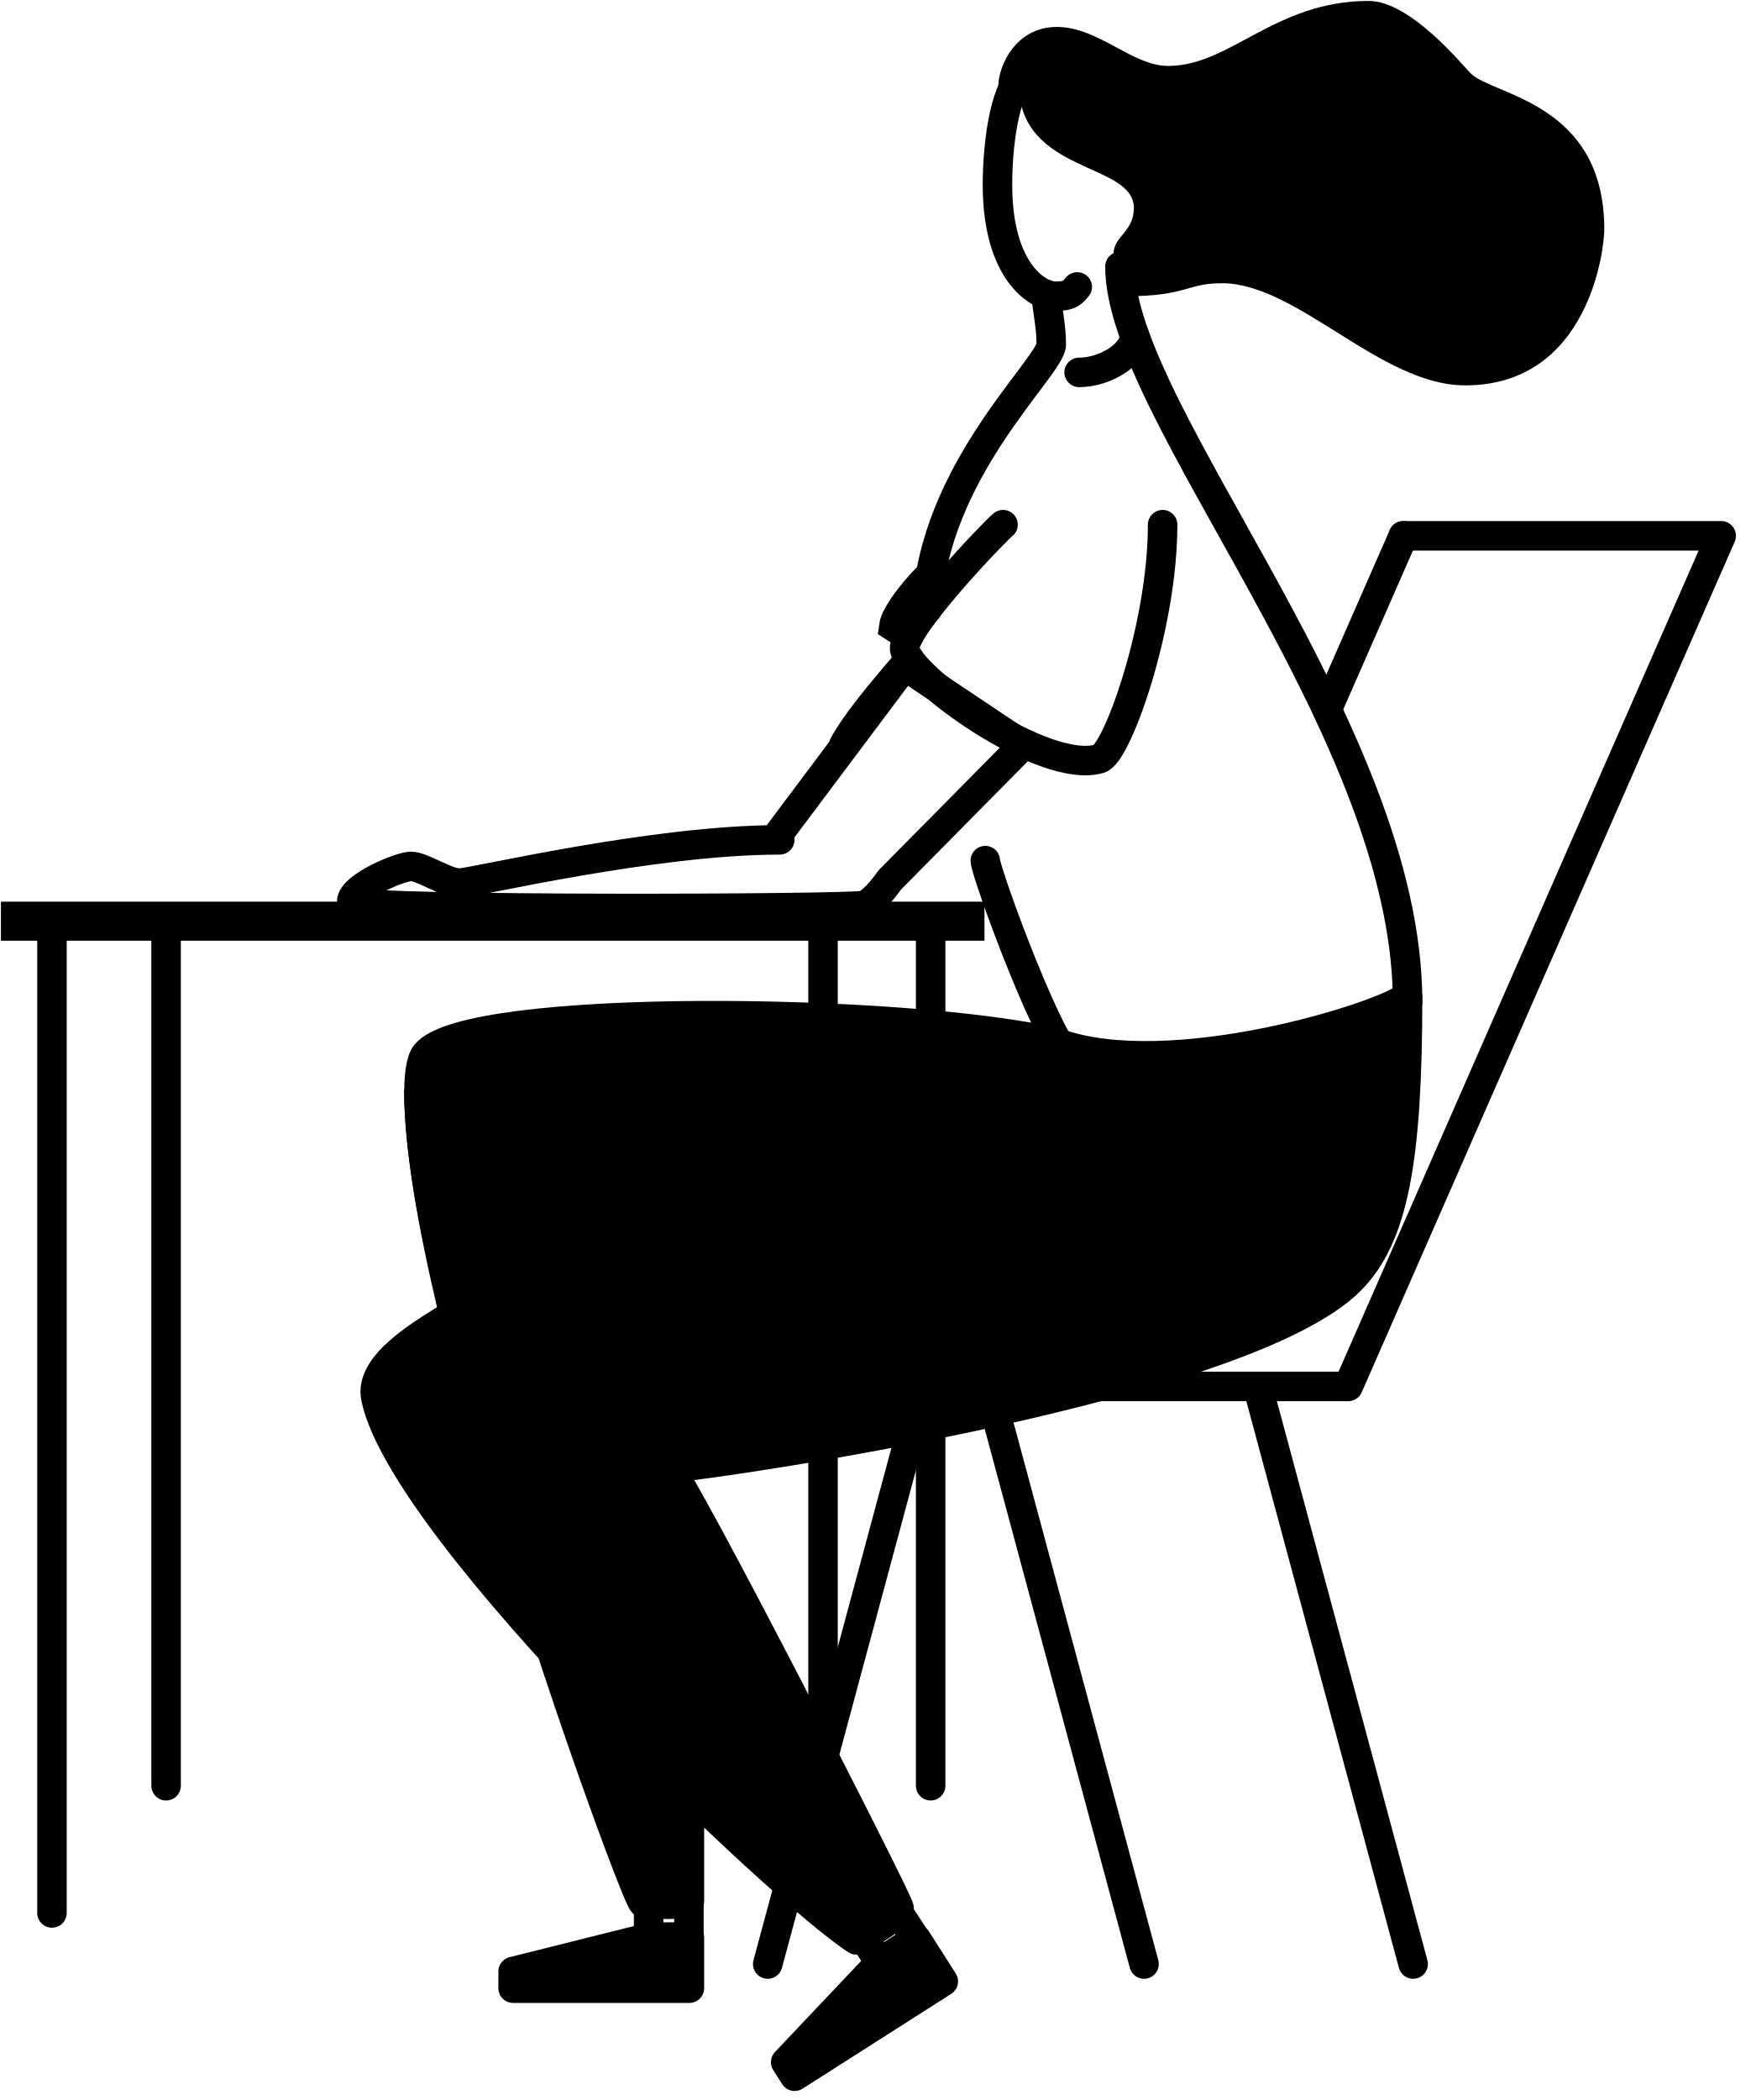
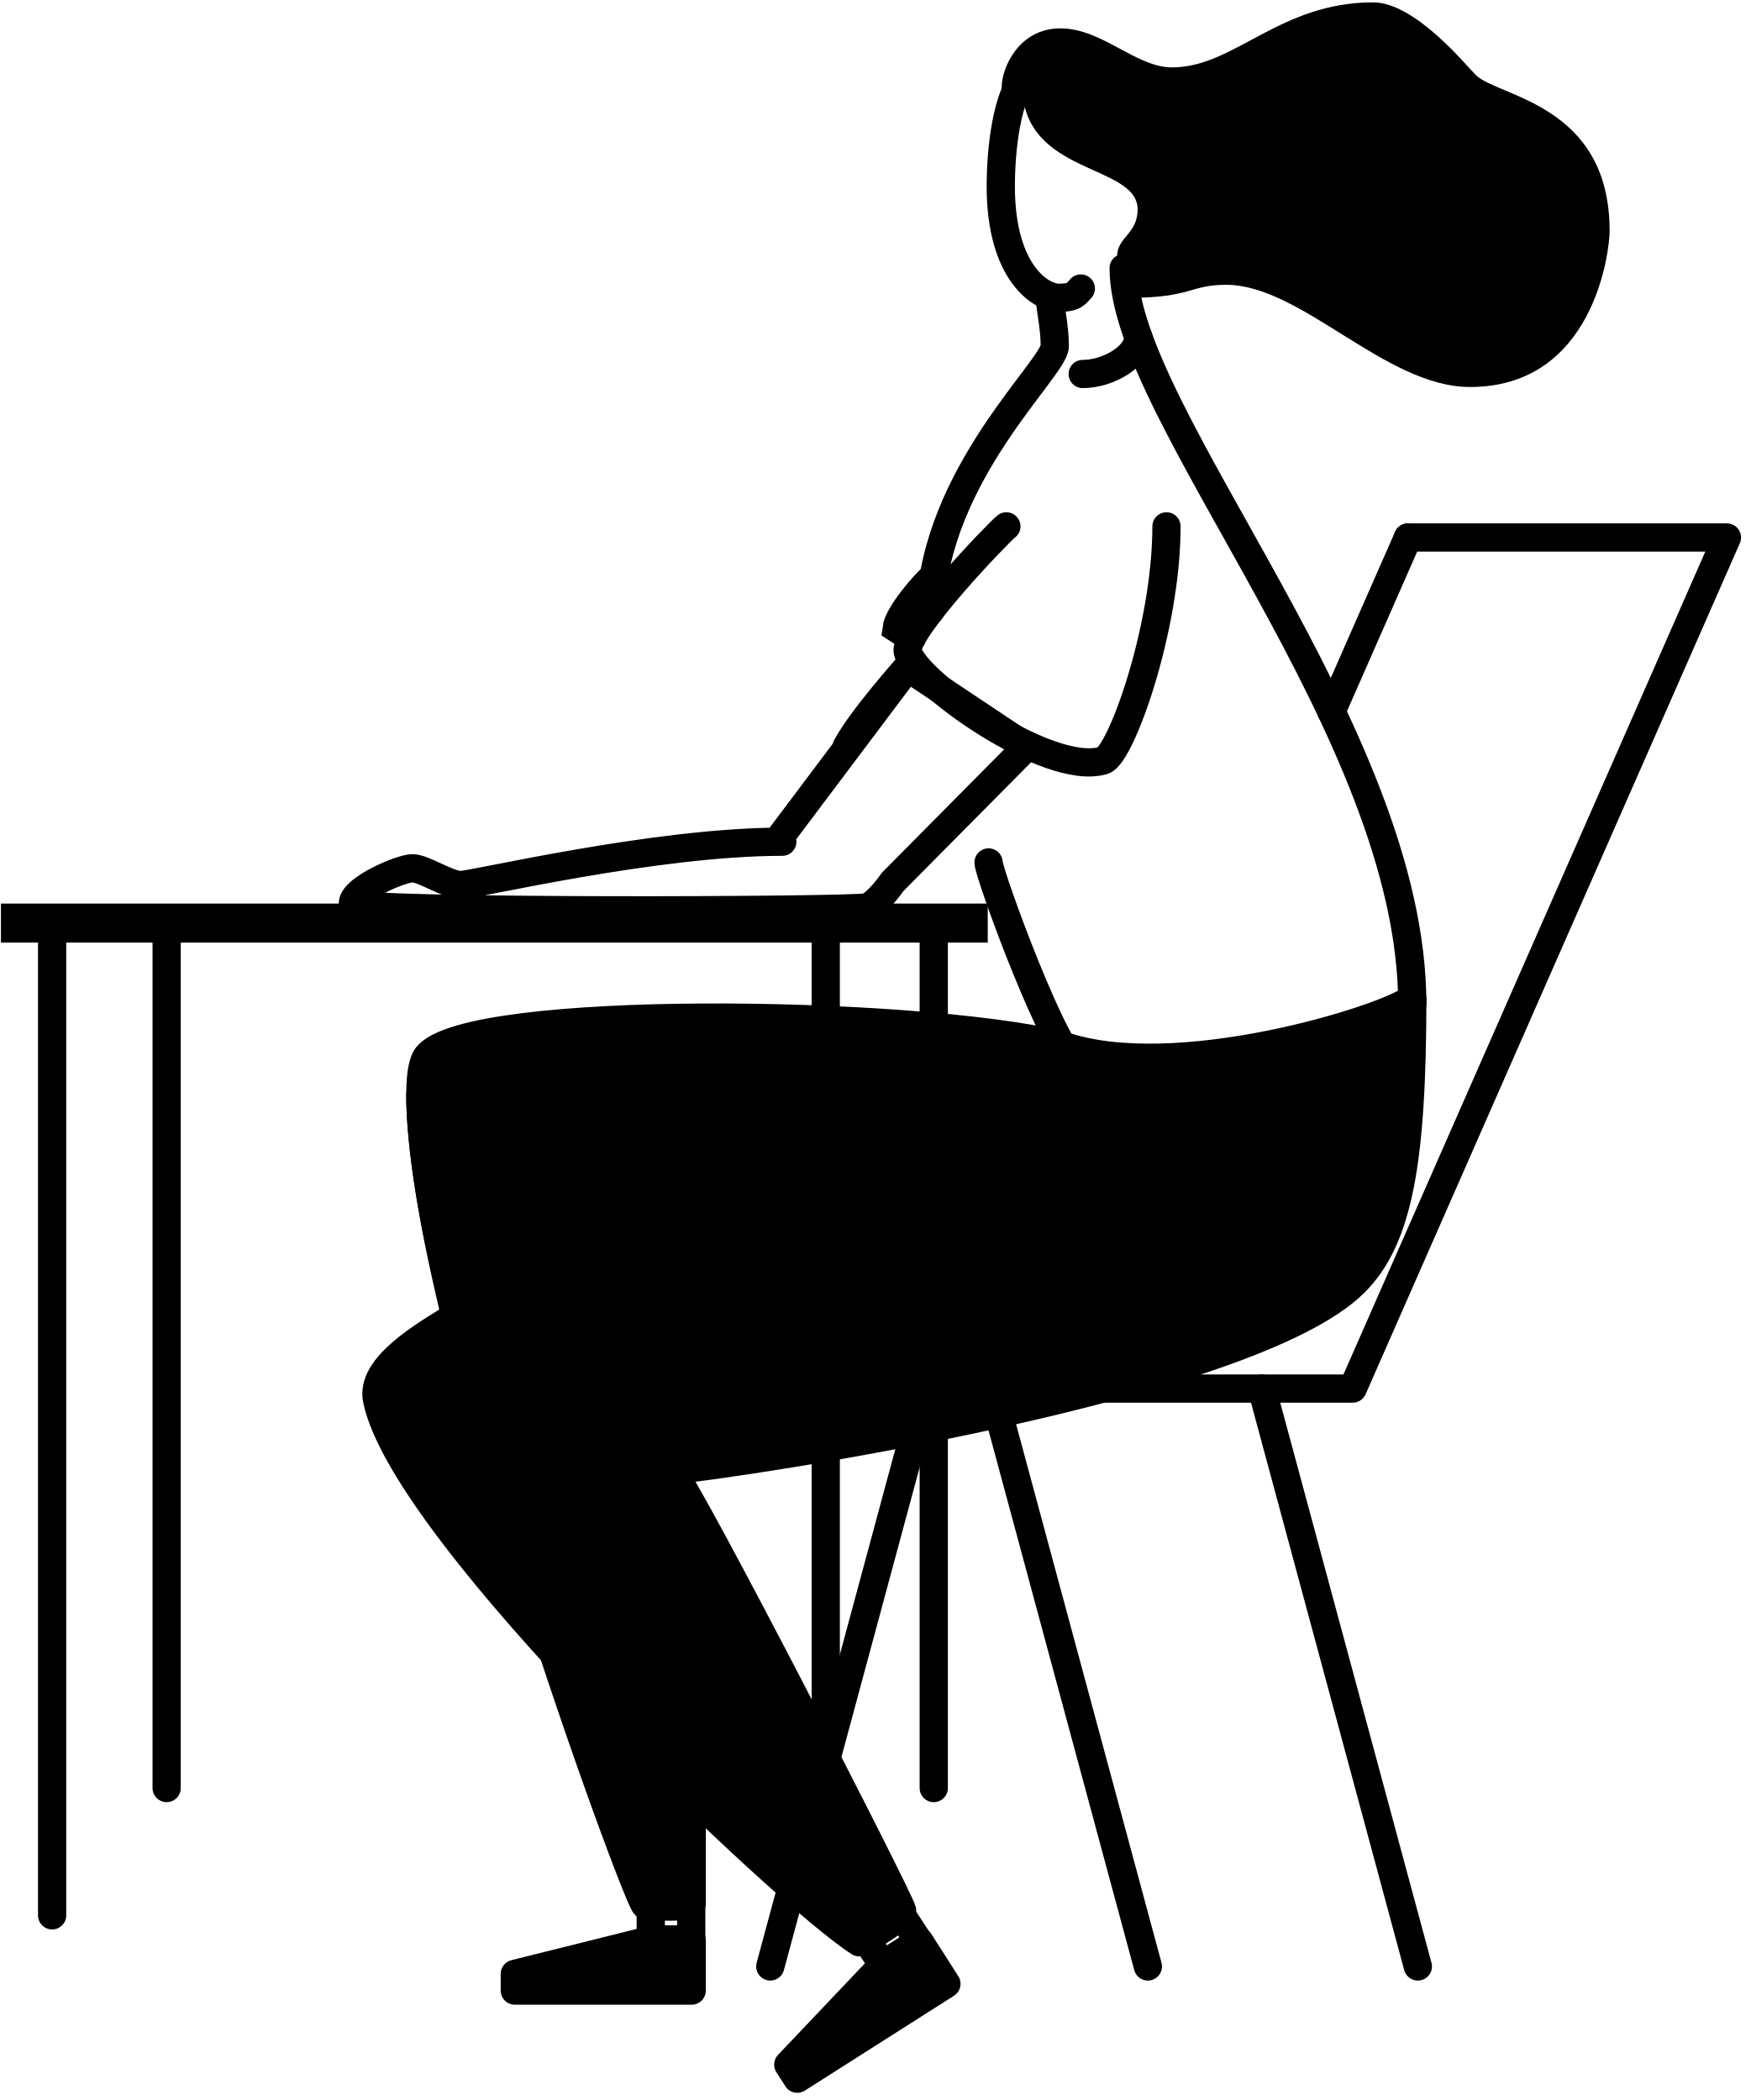
- <svg xmlns="http://www.w3.org/2000/svg" width="148px" height="178px" viewBox="0 0 148 178" version="1.1">
+ <svg xmlns="http://www.w3.org/2000/svg" width="155px" height="186px" viewBox="0 0 155 186" version="1.1">
  <g id="Welcome" stroke="none" stroke-width="1" fill="none" fill-rule="evenodd">
-     <g id="Home-v2" transform="translate(-988, -978)">
-       <g id="drawing-woman-monochrome" transform="translate(1061.101, 1066) scale(-1, 1) translate(-1061.101, -1066) translate(987.6005, 978)">
-         <g id="Vector" transform="translate(0.600529, 0)">
-           <path d="M56.402,2.283 C52.862,2.283 50.03,5.589 46.962,5.589 C41.692,5.589 37.916,0.079 29.971,0.079 C26.431,0.079 22.105,5.431 21.318,6.218 C19.43,8.107 9.99,8.658 9.99,19.442 C9.99,21.174 11.328,32.665 21.79,32.665 C28.948,32.665 36.028,24.007 42.4,24.007 C45.468,24.007 45.31,25.109 50.581,25.109 C50.974,24.086 51.603,22.826 51.603,21.567 C51.603,19.993 49.873,19.678 49.873,17.631 C49.873,13.696 59.627,14.798 59.627,7.084 C60.099,7.084 60.571,8.343 60.571,8.973 C60.886,8.973 61.358,8.029 61.358,7.242 C61.358,5.667 59.942,2.283 56.402,2.283 Z" id="Path" fill="#000000" fill-rule="nonzero" />
-           <path d="M59.234,6.218 C60.964,7.792 61.436,12.673 61.436,15.664 C61.436,23.063 57.975,25.109 56.559,25.109 C55.143,25.109 55.065,24.716 54.671,24.322" id="Path" stroke="#000000" stroke-width="2.5" stroke-linecap="round" />
-           <path d="M57.281,24.971 C57.281,26.054 56.874,27.47 56.874,29.202 C56.874,31.053 67.003,40.016 67.402,51.637" id="Path" stroke="#000000" stroke-width="2.5" stroke-linecap="round" />
-           <path d="M51.053,22.59 C51.053,35.027 26.667,61.789 26.667,84.93" id="Path" stroke="#000000" stroke-width="2.5" stroke-linecap="round" />
-           <path d="M54.514,31.564 C52.311,31.564 49.815,30.03 49.815,28.435" id="Path" stroke="#000000" stroke-width="2.5" stroke-linecap="round" />
-           <path d="M47.434,44.472 C47.434,53.131 51.3,63.862 52.783,64.308 C57.503,65.725 68.988,57.381 69.303,55.02 C69.54,53.241 61.594,44.945 60.964,44.472" id="Path" stroke="#000000" stroke-width="2.5" stroke-linecap="round" />
-           <path d="M67.097,48.707 C67.726,49.195 70.086,51.871 70.244,53.131 C69.772,53.445 68.941,53.893 68.941,53.893" id="Path" stroke="#000000" stroke-width="2.5" stroke-linecap="round" />
-           <path d="M68.887,55.897 C69.46,56.594 73.189,60.75 74.471,63.158" id="Path" stroke="#000000" stroke-width="2.5" stroke-linecap="round" stroke-linejoin="round" />
-           <path d="M79.897,71.189 C90.699,71.189 105.96,74.855 107.061,74.855 C108.163,74.855 110.208,73.438 111.152,73.438 C112.096,73.438 116.186,75.17 116.186,76.429 C114.928,77.216 73.708,77.059 72.764,76.744 C71.82,76.429 70.58,74.6 70.58,74.6 L59.267,63.158 L69.308,56.439 L79.897,70.563" id="Path" stroke="#000000" stroke-width="2.5" stroke-linecap="round" stroke-linejoin="round" />
-           <path d="M62.468,72.946 C62.468,73.911 56.559,90.125 54.829,90.125" id="Path" stroke="#000000" stroke-width="2.5" stroke-linecap="round" stroke-linejoin="round" />
-           <path d="M26.667,84.458 C28.712,86.19 46.805,91.857 56.402,88.394 C69.303,85.403 106.275,84.93 109.893,89.338 C111.693,91.531 108.949,106.97 107.219,111.22 C110.365,113.109 114.711,115.686 114.141,118.462 C111.781,129.953 79.372,160.651 73.393,164.429 C72.135,163.8 69.775,162.383 69.775,161.753 C69.775,161.123 88.182,125.231 89.283,124.444 C83.934,123.971 40.512,117.517 31.544,108.544 C27.847,104.844 26.667,98.311 26.667,84.458 Z" id="Path" stroke="#000000" stroke-width="2.5" fill="#000000" fill-rule="nonzero" stroke-linecap="round" stroke-linejoin="round" />
-           <path d="M110.482,92.606 C110.482,110.905 92.351,160.415 91.486,161.281 C90.542,161.438 87.946,161.517 87.553,161.123 L87.553,151.363" id="Path" stroke="#000000" stroke-width="2.5" fill="#000000" fill-rule="nonzero" stroke-linecap="round" stroke-linejoin="round" />
-           <polygon id="Path" stroke="#000000" stroke-width="2.5" fill="#000000" fill-rule="nonzero" stroke-linecap="round" stroke-linejoin="round" points="87.553 164.272 87.553 168.522 102.499 168.522 102.499 167.106 91.171 164.272" />
-           <polygon id="Path" stroke="#000000" stroke-width="2.5" fill="#000000" fill-rule="nonzero" stroke-linecap="round" stroke-linejoin="round" points="68.313 164.363 66.029 167.948 78.631 175.987 79.392 174.793 71.364 166.309" />
-           <polygon id="Rectangle" stroke="#000000" stroke-width="2.5" stroke-linecap="round" stroke-linejoin="round" transform="translate(70.6934, 164.1122) rotate(33.17) translate(-70.6934, -164.1122) " points="68.877 162.616 72.509 162.617 72.51 165.608 68.878 165.607" />
-           <rect id="Rectangle" stroke="#000000" stroke-width="2.5" stroke-linecap="round" stroke-linejoin="round" x="87.594" y="161.199" width="3.42" height="2.991" />
-           <polyline id="Path" stroke="#000000" stroke-width="2.5" stroke-linecap="round" stroke-linejoin="round" points="27.03 45.417 0.079 45.417 31.702 117.517 55.615 117.517" />
-           <path d="M27.03,45.417 L33.497,60.16" id="Path" stroke="#000000" stroke-width="2.5" stroke-linecap="round" stroke-linejoin="round" />
-           <path d="M39.379,117.517 L26.195,166.476" id="Path" stroke="#000000" stroke-width="2.5" stroke-linecap="round" stroke-linejoin="round" />
-           <path d="M62.192,117.517 L49.008,166.476" id="Path" stroke="#000000" stroke-width="2.5" stroke-linecap="round" stroke-linejoin="round" />
-           <path d="M67.73,117.517 L80.914,166.476" id="Path" stroke="#000000" stroke-width="2.5" stroke-linecap="round" stroke-linejoin="round" />
-           <rect id="Rectangle" fill="#000000" fill-rule="nonzero" x="62.538" y="76.429" width="83.384" height="3.306" />
-           <path d="M141.595,162.147 L141.595,79.027" id="Path" stroke="#000000" stroke-width="2.5" stroke-linecap="round" stroke-linejoin="round" />
-           <path d="M76.225,162.225 L76.225,79.106" id="Path" stroke="#000000" stroke-width="2.5" stroke-linecap="round" stroke-linejoin="round" />
-           <path d="M131.919,151.363 L131.919,79.106" id="Path" stroke="#000000" stroke-width="2.5" stroke-linecap="round" stroke-linejoin="round" />
-           <path d="M67.1,151.363 L67.1,79.106" id="Path" stroke="#000000" stroke-width="2.5" stroke-linecap="round" stroke-linejoin="round" />
+     <g id="Macbook-Air" transform="translate(-901, -850)">
+       <g id="drawing-woman-monochrome" transform="translate(977.5, 942.5) scale(-1, 1) translate(-977.5, -942.5) translate(901, 850)">
+         <g id="Vector" transform="translate(0, 0.126984)">
+           <path d="M59.106,2.386 C55.397,2.386 52.429,5.843 49.214,5.843 C43.691,5.843 39.734,0.082 31.408,0.082 C27.698,0.082 23.164,5.678 22.34,6.501 C20.362,8.476 10.469,9.052 10.469,20.326 C10.469,22.136 11.871,34.15 22.835,34.15 C30.336,34.15 37.755,25.098 44.433,25.098 C47.648,25.098 47.483,26.25 53.006,26.25 C53.418,25.181 54.078,23.864 54.078,22.547 C54.078,20.902 52.264,20.572 52.264,18.433 C52.264,14.318 62.486,15.47 62.486,7.406 C62.981,7.406 63.475,8.723 63.475,9.381 C63.805,9.381 64.3,8.394 64.3,7.571 C64.3,5.925 62.816,2.386 59.106,2.386 Z" id="Path" fill="#000000" fill-rule="nonzero" />
+           <path d="M62.074,6.501 C63.887,8.147 64.382,13.249 64.382,16.376 C64.382,24.111 60.755,26.25 59.271,26.25 C57.787,26.25 57.705,25.839 57.293,25.428" id="Path" stroke="#000000" stroke-width="2.5" stroke-linecap="round" />
+           <path d="M60.028,26.106 C60.028,27.238 59.601,28.719 59.601,30.53 C59.601,32.465 70.215,41.834 70.634,53.984" id="Path" stroke="#000000" stroke-width="2.5" stroke-linecap="round" />
+           <path d="M53.501,23.617 C53.501,36.619 27.946,64.597 27.946,88.791" id="Path" stroke="#000000" stroke-width="2.5" stroke-linecap="round" />
+           <path d="M57.128,32.998 C54.82,32.998 52.203,31.395 52.203,29.728" id="Path" stroke="#000000" stroke-width="2.5" stroke-linecap="round" />
+           <path d="M49.709,46.494 C49.709,55.546 53.759,66.765 55.314,67.231 C60.26,68.712 72.296,59.989 72.626,57.521 C72.874,55.661 64.547,46.987 63.887,46.494" id="Path" stroke="#000000" stroke-width="2.5" stroke-linecap="round" />
+           <path d="M70.314,50.921 C70.974,51.431 73.447,54.229 73.611,55.546 C73.117,55.875 72.246,56.342 72.246,56.342" id="Path" stroke="#000000" stroke-width="2.5" stroke-linecap="round" />
+           <path d="M72.19,58.437 C72.79,59.166 76.698,63.511 78.042,66.029" id="Path" stroke="#000000" stroke-width="2.5" stroke-linecap="round" stroke-linejoin="round" />
+           <path d="M83.728,74.425 C95.048,74.425 111.04,78.258 112.195,78.258 C113.349,78.258 115.492,76.776 116.481,76.776 C117.47,76.776 121.757,78.587 121.757,79.903 C120.438,80.726 77.242,80.562 76.253,80.233 C75.263,79.903 73.964,77.991 73.964,77.991 L62.109,66.029 L72.631,59.005 L83.728,73.77" id="Path" stroke="#000000" stroke-width="2.5" stroke-linecap="round" stroke-linejoin="round" />
+           <path d="M65.464,76.261 C65.464,77.27 59.271,94.222 57.457,94.222" id="Path" stroke="#000000" stroke-width="2.5" stroke-linecap="round" stroke-linejoin="round" />
+           <path d="M27.946,88.297 C30.089,90.107 49.049,96.032 59.106,92.411 C72.626,89.284 111.37,88.791 115.162,93.399 C117.048,95.692 114.173,111.832 112.359,116.275 C115.657,118.25 120.211,120.945 119.614,123.846 C117.141,135.86 83.177,167.953 76.912,171.903 C75.593,171.245 73.12,169.764 73.12,169.106 C73.12,168.447 92.41,130.923 93.564,130.1 C87.959,129.606 42.454,122.859 33.057,113.478 C29.182,109.61 27.946,102.78 27.946,88.297 Z" id="Path" stroke="#000000" stroke-width="2.5" fill="#000000" fill-rule="nonzero" stroke-linecap="round" stroke-linejoin="round" />
+           <path d="M115.779,96.816 C115.779,115.946 96.779,167.707 95.872,168.612 C94.883,168.776 92.163,168.859 91.751,168.447 L91.751,158.243" id="Path" stroke="#000000" stroke-width="2.5" fill="#000000" fill-rule="nonzero" stroke-linecap="round" stroke-linejoin="round" />
+           <polygon id="Path" stroke="#000000" stroke-width="2.5" fill="#000000" fill-rule="nonzero" stroke-linecap="round" stroke-linejoin="round" points="91.751 171.739 91.751 176.182 107.413 176.182 107.413 174.701 95.543 171.739" />
+           <polygon id="Path" stroke="#000000" stroke-width="2.5" fill="#000000" fill-rule="nonzero" stroke-linecap="round" stroke-linejoin="round" points="71.589 171.834 69.195 175.582 82.401 183.987 83.199 182.738 74.785 173.868" />
+           <polygon id="Rectangle" stroke="#000000" stroke-width="2.5" stroke-linecap="round" stroke-linejoin="round" transform="translate(74.08281, 171.5718) rotate(33.17) translate(-74.08281, -171.5718) " points="72.182 170.009 75.986 170.006 75.983 173.135 72.18 173.138" />
+           <rect id="Rectangle" stroke="#000000" stroke-width="2.5" stroke-linecap="round" stroke-linejoin="round" x="91.793" y="168.526" width="3.584" height="3.127" />
+           <polyline id="Path" stroke="#000000" stroke-width="2.5" stroke-linecap="round" stroke-linejoin="round" points="28.326 47.481 0.082 47.481 33.221 122.859 58.282 122.859" />
+           <path d="M28.326,47.481 L35.103,62.894" id="Path" stroke="#000000" stroke-width="2.5" stroke-linecap="round" stroke-linejoin="round" />
+           <path d="M41.267,122.859 L27.451,174.043" id="Path" stroke="#000000" stroke-width="2.5" stroke-linecap="round" stroke-linejoin="round" />
+           <path d="M65.173,122.859 L51.357,174.043" id="Path" stroke="#000000" stroke-width="2.5" stroke-linecap="round" stroke-linejoin="round" />
+           <path d="M70.977,122.859 L84.793,174.043" id="Path" stroke="#000000" stroke-width="2.5" stroke-linecap="round" stroke-linejoin="round" />
+           <rect id="Rectangle" fill="#000000" fill-rule="nonzero" x="65.536" y="79.903" width="87.381" height="3.456" />
+           <path d="M148.384,169.517 L148.384,82.619" id="Path" stroke="#000000" stroke-width="2.5" stroke-linecap="round" stroke-linejoin="round" />
+           <path d="M79.88,169.599 L79.88,82.701" id="Path" stroke="#000000" stroke-width="2.5" stroke-linecap="round" stroke-linejoin="round" />
+           <path d="M138.244,158.243 L138.244,82.701" id="Path" stroke="#000000" stroke-width="2.5" stroke-linecap="round" stroke-linejoin="round" />
+           <path d="M70.317,158.243 L70.317,82.701" id="Path" stroke="#000000" stroke-width="2.5" stroke-linecap="round" stroke-linejoin="round" />
        </g>
      </g>
    </g>
  </g>
</svg>
